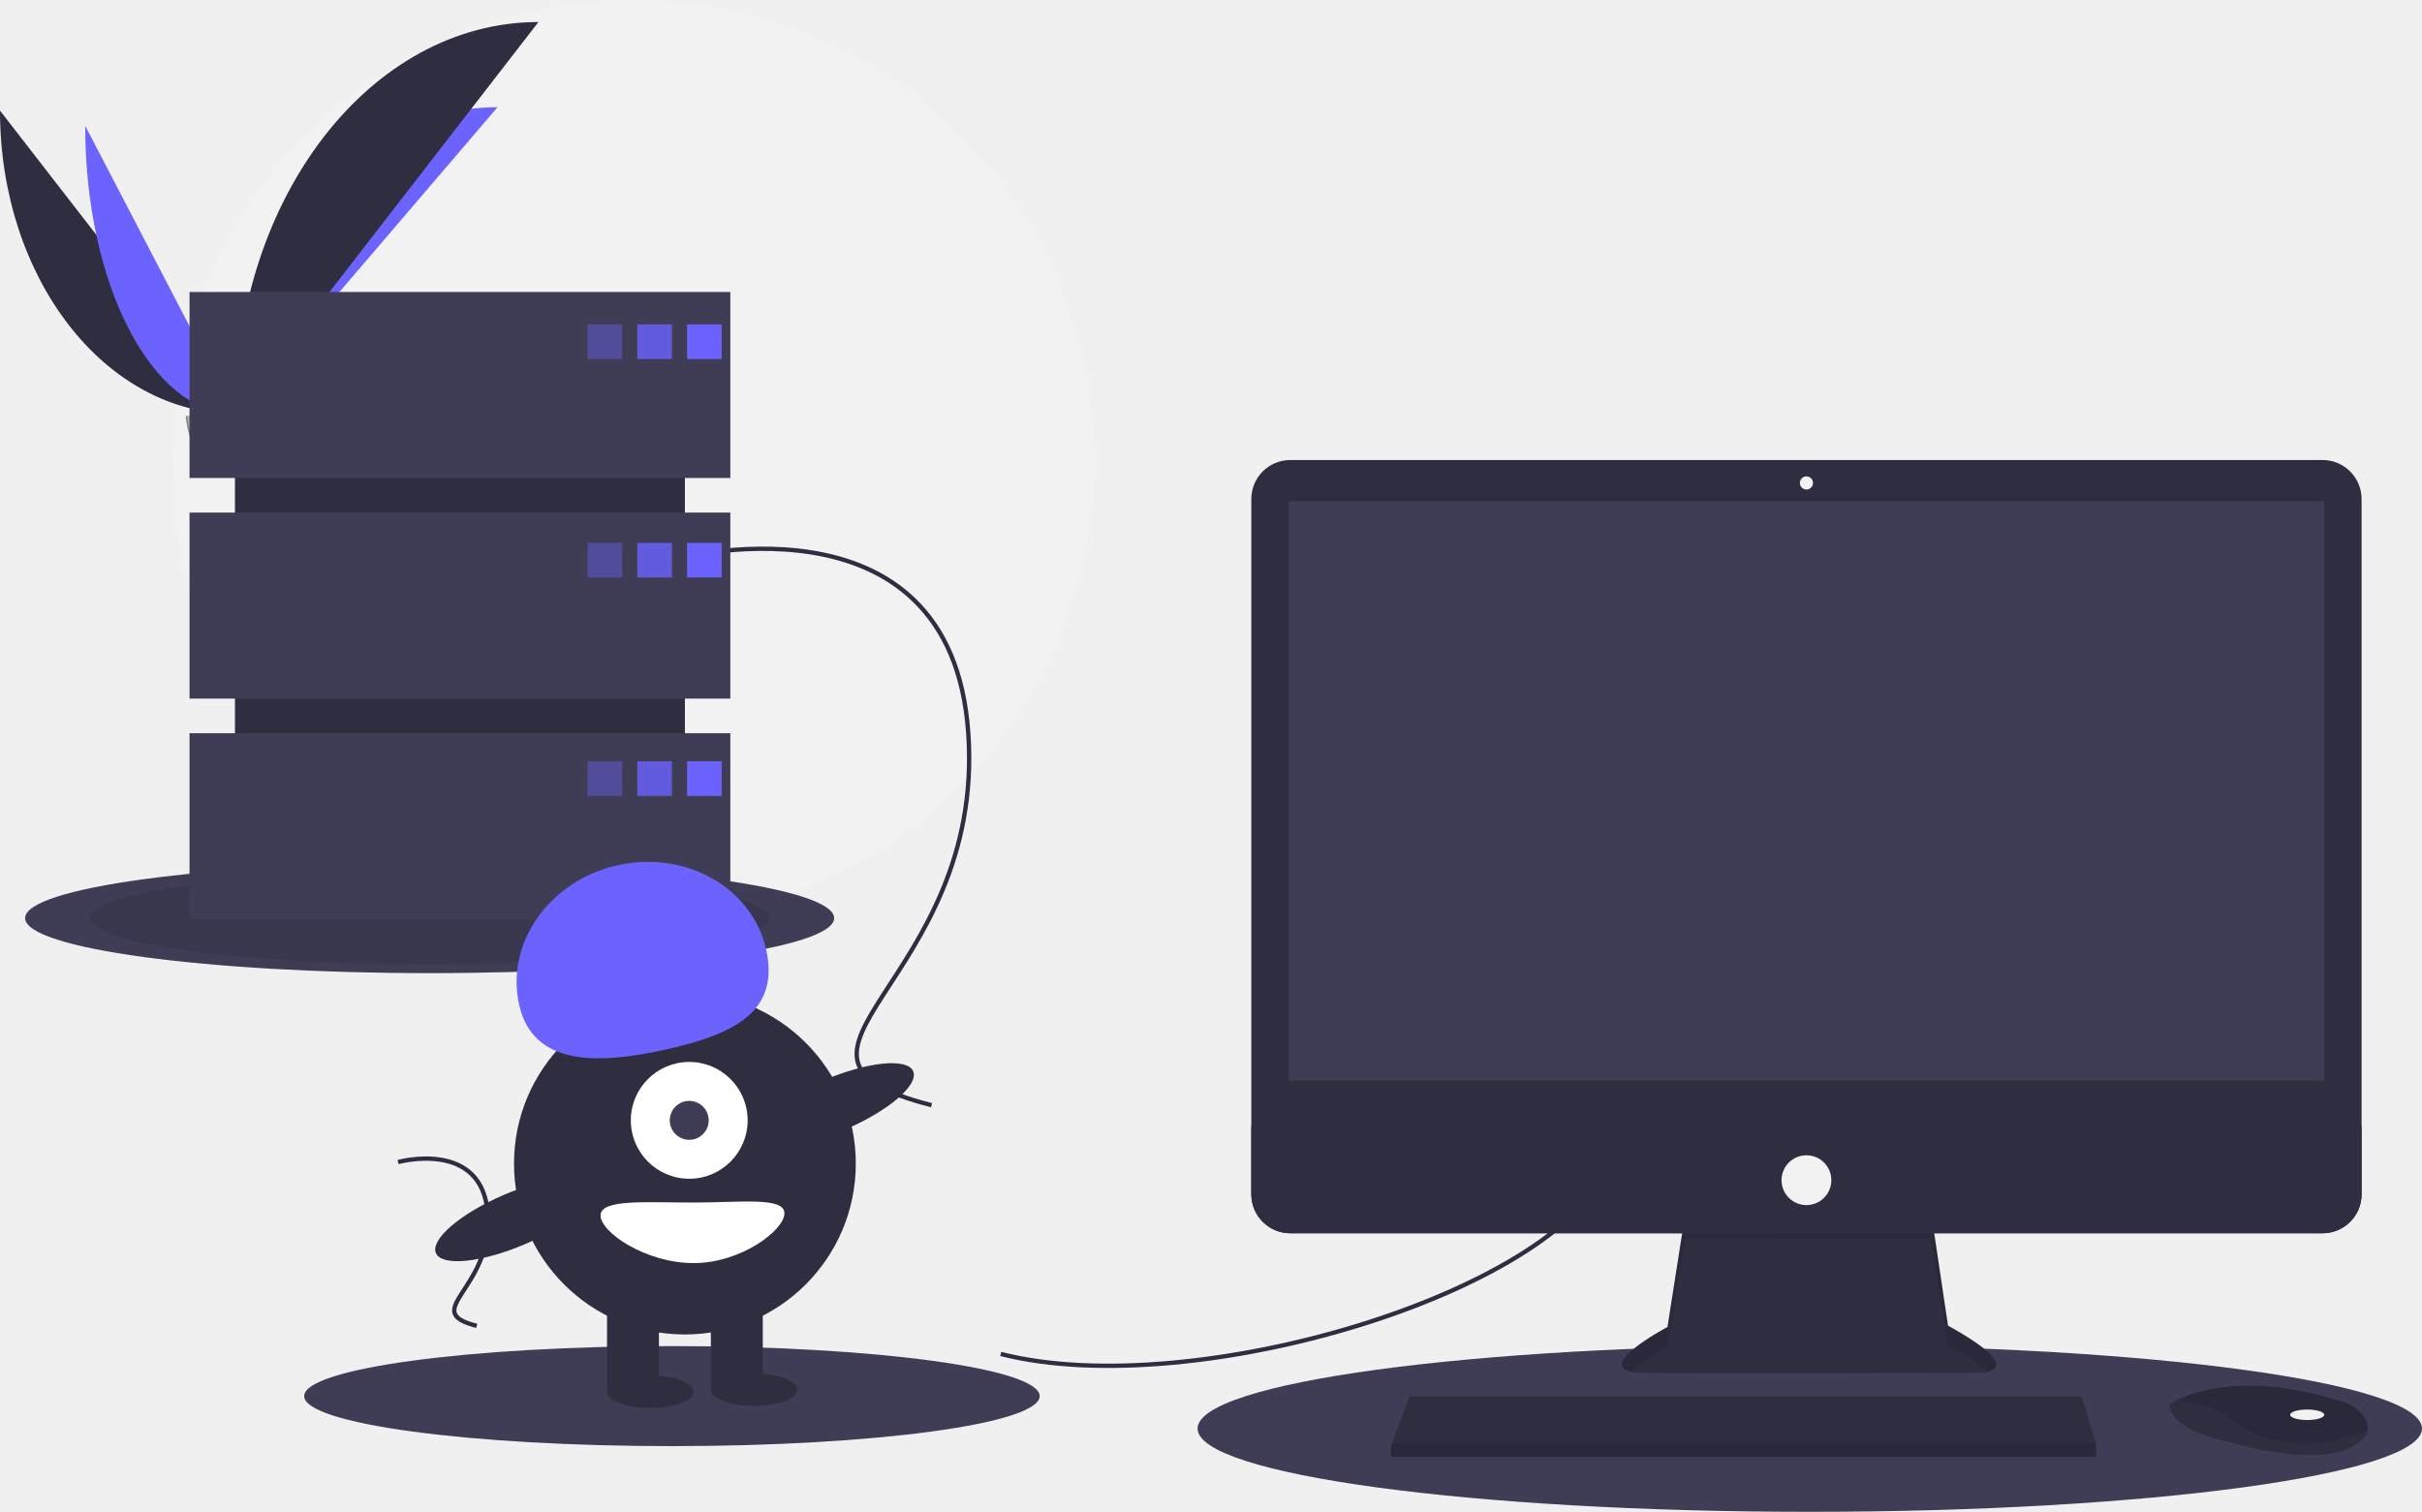
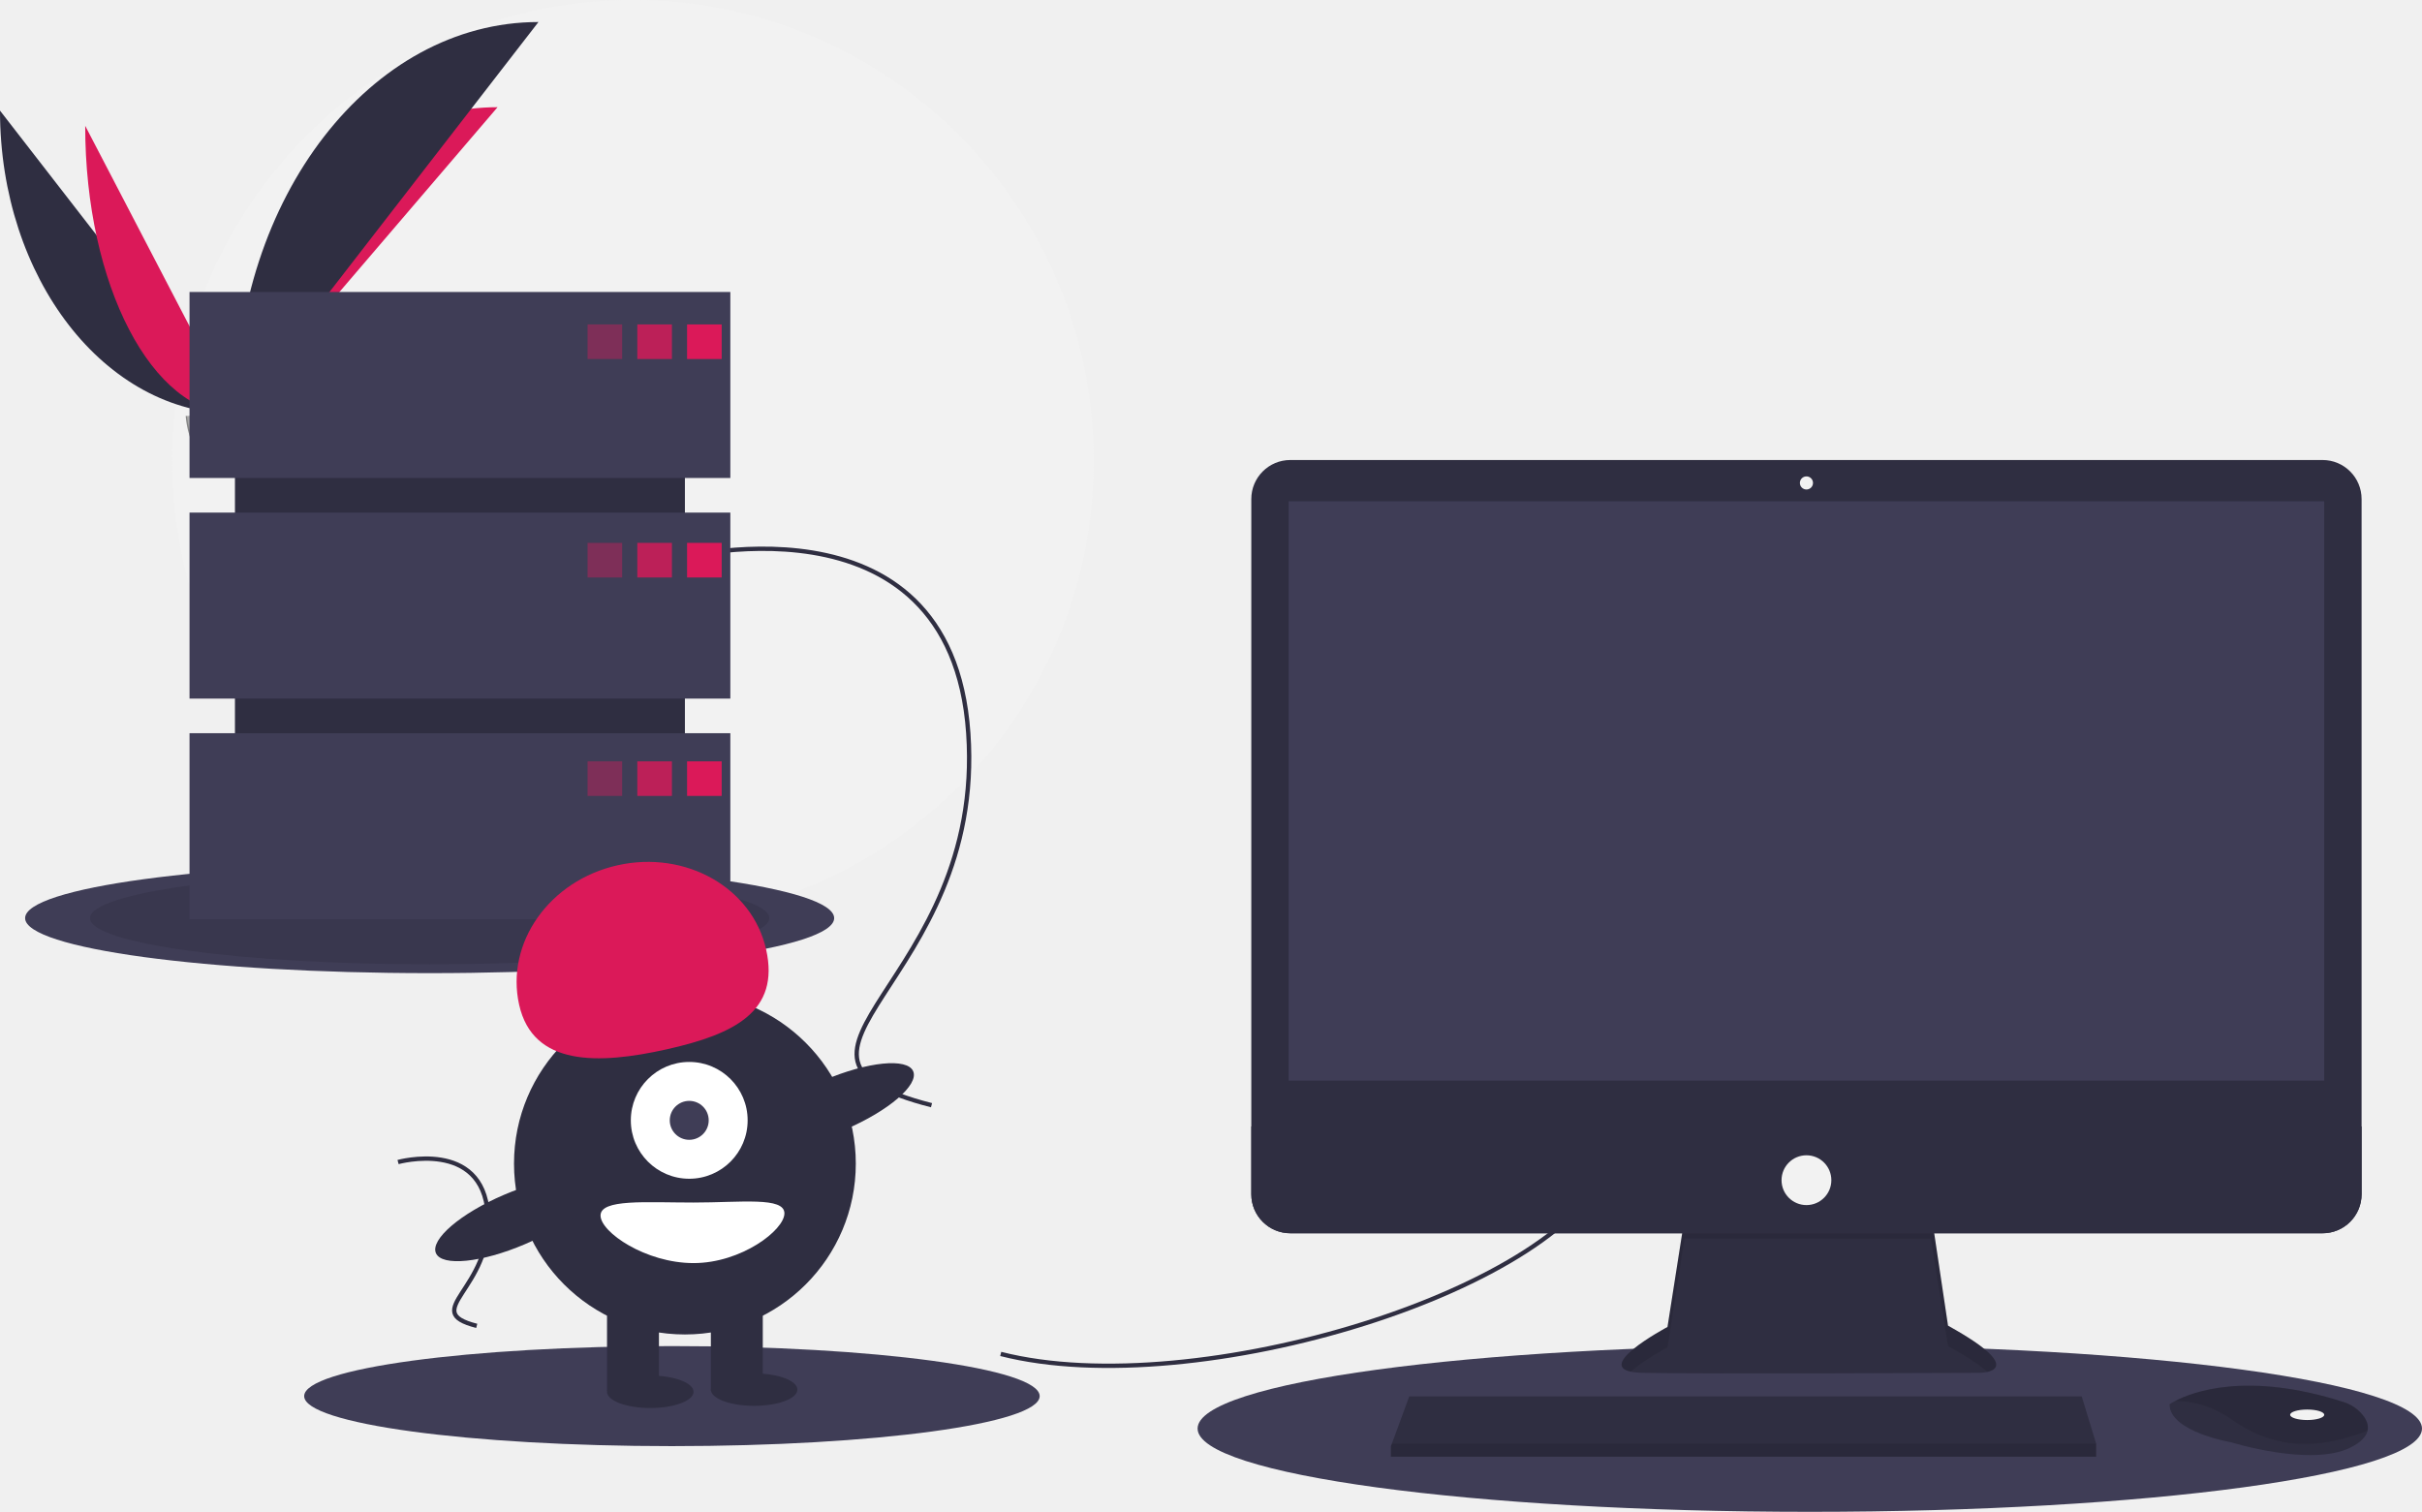
<svg xmlns="http://www.w3.org/2000/svg" data-name="Layer 1" width="1119.609" height="699" viewBox="0 0 1119.609 699">
  <circle cx="292.609" cy="213" r="213" fill="#f2f2f2" />
  <path d="M31.391,151.642c0,77.498,48.618,140.208,108.701,140.208" transform="translate(-31.39089 -100.5)" fill="#2f2e41" />
-   <path d="M140.092,291.851c0-78.369,54.255-141.784,121.304-141.784" transform="translate(-31.39089 -100.5)" fill="#6c63ff" />
-   <path d="M70.775,158.668c0,73.615,31.003,133.183,69.316,133.183" transform="translate(-31.39089 -100.5)" fill="#6c63ff" />
+   <path d="M140.092,291.851c0-78.369,54.255-141.784,121.304-141.784" transform="translate(-31.39089 -100.5)" fill="#db1959" />
+   <path d="M70.775,158.668c0,73.615,31.003,133.183,69.316,133.183" transform="translate(-31.39089 -100.5)" fill="#db1959" />
  <path d="M140.092,291.851c0-100.138,62.71-181.168,140.208-181.168" transform="translate(-31.39089 -100.5)" fill="#2f2e41" />
  <path d="M117.224,292.839s15.416-.475,20.061-3.783,23.713-7.258,24.866-1.953,23.167,26.388,5.763,26.529-40.439-2.711-45.076-5.535S117.224,292.839,117.224,292.839Z" transform="translate(-31.39089 -100.5)" fill="#a8a8a8" />
  <path d="M168.224,311.785c-17.404.14-40.439-2.711-45.076-5.535-3.531-2.151-4.938-9.869-5.409-13.43-.326.014-.515.02-.515.02s.976,12.433,5.613,15.257,27.672,5.676,45.076,5.535c5.024-.041,6.759-1.828,6.664-4.475C173.879,310.756,171.963,311.755,168.224,311.785Z" transform="translate(-31.39089 -100.5)" opacity="0.2" />
  <ellipse cx="198.609" cy="424.5" rx="187" ry="25.44" fill="#3f3d56" />
  <ellipse cx="198.609" cy="424.5" rx="157" ry="21.359" opacity="0.1" />
  <ellipse cx="836.609" cy="660.5" rx="283" ry="38.5" fill="#3f3d56" />
  <ellipse cx="310.609" cy="645.5" rx="170" ry="23.127" fill="#3f3d56" />
  <path d="M494,726.5c90,23,263-30,282-90" transform="translate(-31.39089 -100.5)" fill="none" stroke="#2f2e41" stroke-miterlimit="10" stroke-width="2" />
  <path d="M341,359.5s130-36,138,80-107,149-17,172" transform="translate(-31.39089 -100.5)" fill="none" stroke="#2f2e41" stroke-miterlimit="10" stroke-width="2" />
  <path d="M215.402,637.783s39.072-10.82,41.477,24.044-32.16,44.783-5.109,51.696" transform="translate(-31.39089 -100.5)" fill="none" stroke="#2f2e41" stroke-miterlimit="10" stroke-width="2" />
  <path d="M810.096,663.74,802.218,714.035s-38.782,20.603-11.513,21.209,155.733,0,155.733,0,24.845,0-14.543-21.815l-7.878-52.719Z" transform="translate(-31.39089 -100.5)" fill="#2f2e41" />
  <path d="M785.219,734.698c6.193-5.51,16.999-11.252,16.999-11.252l7.878-50.295,113.922.107,7.878,49.582c9.185,5.087,14.875,8.987,18.204,11.978,5.059-1.154,10.587-5.444-18.204-21.389l-7.878-52.719-113.922,3.03L802.218,714.035S769.63,731.35,785.219,734.698Z" transform="translate(-31.39089 -100.5)" opacity="0.1" />
  <rect x="578.433" y="212.689" width="513.253" height="357.52" rx="18.046" fill="#2f2e41" />
  <rect x="595.703" y="231.777" width="478.713" height="267.837" fill="#3f3d56" />
  <circle cx="835.059" cy="223.293" r="3.03" fill="#f2f2f2" />
  <path d="M1123.077,621.322V652.663a18.043,18.043,0,0,1-18.046,18.046H627.869A18.043,18.043,0,0,1,609.824,652.663V621.322Z" transform="translate(-31.39089 -100.5)" fill="#2f2e41" />
  <polygon points="968.978 667.466 968.978 673.526 642.968 673.526 642.968 668.678 643.417 667.466 651.452 645.651 962.312 645.651 968.978 667.466" fill="#2f2e41" />
  <path d="M1125.828,762.034c-.594,2.539-2.836,5.217-7.902,7.75-18.179,9.089-55.143-2.424-55.143-2.424s-28.48-4.848-28.48-17.573a22.725,22.725,0,0,1,2.497-1.485c7.643-4.044,32.984-14.021,77.918.422a18.739,18.739,0,0,1,8.541,5.597C1125.079,756.454,1126.507,759.157,1125.828,762.034Z" transform="translate(-31.39089 -100.5)" fill="#2f2e41" />
  <path d="M1125.828,762.034c-22.251,8.526-42.084,9.162-62.439-4.975-10.265-7.126-19.591-8.89-26.59-8.756,7.643-4.044,32.984-14.021,77.918.422a18.739,18.739,0,0,1,8.541,5.597C1125.079,756.454,1126.507,759.157,1125.828,762.034Z" transform="translate(-31.39089 -100.5)" opacity="0.1" />
  <ellipse cx="1066.538" cy="654.135" rx="7.878" ry="2.424" fill="#f2f2f2" />
  <circle cx="835.059" cy="545.667" r="11.513" fill="#f2f2f2" />
  <polygon points="968.978 667.466 968.978 673.526 642.968 673.526 642.968 668.678 643.417 667.466 968.978 667.466" opacity="0.1" />
  <rect x="108.609" y="159" width="208" height="242" fill="#2f2e41" />
  <rect x="87.609" y="135" width="250" height="86" fill="#3f3d56" />
  <rect x="87.609" y="237" width="250" height="86" fill="#3f3d56" />
  <rect x="87.609" y="339" width="250" height="86" fill="#3f3d56" />
-   <rect x="271.609" y="150" width="16" height="16" fill="#6c63ff" opacity="0.4" />
-   <rect x="294.609" y="150" width="16" height="16" fill="#6c63ff" opacity="0.8" />
-   <rect x="317.609" y="150" width="16" height="16" fill="#6c63ff" />
-   <rect x="271.609" y="251" width="16" height="16" fill="#6c63ff" opacity="0.4" />
-   <rect x="294.609" y="251" width="16" height="16" fill="#6c63ff" opacity="0.8" />
-   <rect x="317.609" y="251" width="16" height="16" fill="#6c63ff" />
-   <rect x="271.609" y="352" width="16" height="16" fill="#6c63ff" opacity="0.4" />
-   <rect x="294.609" y="352" width="16" height="16" fill="#6c63ff" opacity="0.8" />
-   <rect x="317.609" y="352" width="16" height="16" fill="#6c63ff" />
+   <rect x="271.609" y="150" width="16" height="16" fill="#db1959" opacity="0.4" />
+   <rect x="294.609" y="150" width="16" height="16" fill="#db1959" opacity="0.8" />
+   <rect x="317.609" y="150" width="16" height="16" fill="#db1959" />
+   <rect x="271.609" y="251" width="16" height="16" fill="#db1959" opacity="0.4" />
+   <rect x="294.609" y="251" width="16" height="16" fill="#db1959" opacity="0.8" />
+   <rect x="317.609" y="251" width="16" height="16" fill="#db1959" />
+   <rect x="271.609" y="352" width="16" height="16" fill="#db1959" opacity="0.4" />
+   <rect x="294.609" y="352" width="16" height="16" fill="#db1959" opacity="0.8" />
+   <rect x="317.609" y="352" width="16" height="16" fill="#db1959" />
  <circle cx="316.609" cy="538" r="79" fill="#2f2e41" />
  <rect x="280.609" y="600" width="24" height="43" fill="#2f2e41" />
  <rect x="328.609" y="600" width="24" height="43" fill="#2f2e41" />
  <ellipse cx="300.609" cy="643.5" rx="20" ry="7.5" fill="#2f2e41" />
  <ellipse cx="348.609" cy="642.5" rx="20" ry="7.5" fill="#2f2e41" />
  <circle cx="318.609" cy="518" r="27" fill="#fff" />
  <circle cx="318.609" cy="518" r="9" fill="#3f3d56" />
-   <path d="M271.367,565.032c-6.379-28.568,14.012-57.434,45.544-64.475s62.265,10.41,68.644,38.978-14.519,39.104-46.051,46.145S277.746,593.6,271.367,565.032Z" transform="translate(-31.39089 -100.5)" fill="#6c63ff" />
+   <path d="M271.367,565.032c-6.379-28.568,14.012-57.434,45.544-64.475s62.265,10.41,68.644,38.978-14.519,39.104-46.051,46.145S277.746,593.6,271.367,565.032Z" transform="translate(-31.39089 -100.5)" fill="#db1959" />
  <ellipse cx="417.215" cy="611.344" rx="39.5" ry="12.4" transform="translate(-238.2867 112.9804) rotate(-23.17116)" fill="#2f2e41" />
  <ellipse cx="269.215" cy="664.344" rx="39.5" ry="12.4" transform="translate(-271.0797 59.02084) rotate(-23.17116)" fill="#2f2e41" />
  <path d="M394,661.5c0,7.732-19.909,23-42,23s-43-14.268-43-22,20.909-6,43-6S394,653.768,394,661.5Z" transform="translate(-31.39089 -100.5)" fill="#fff" />
</svg>
